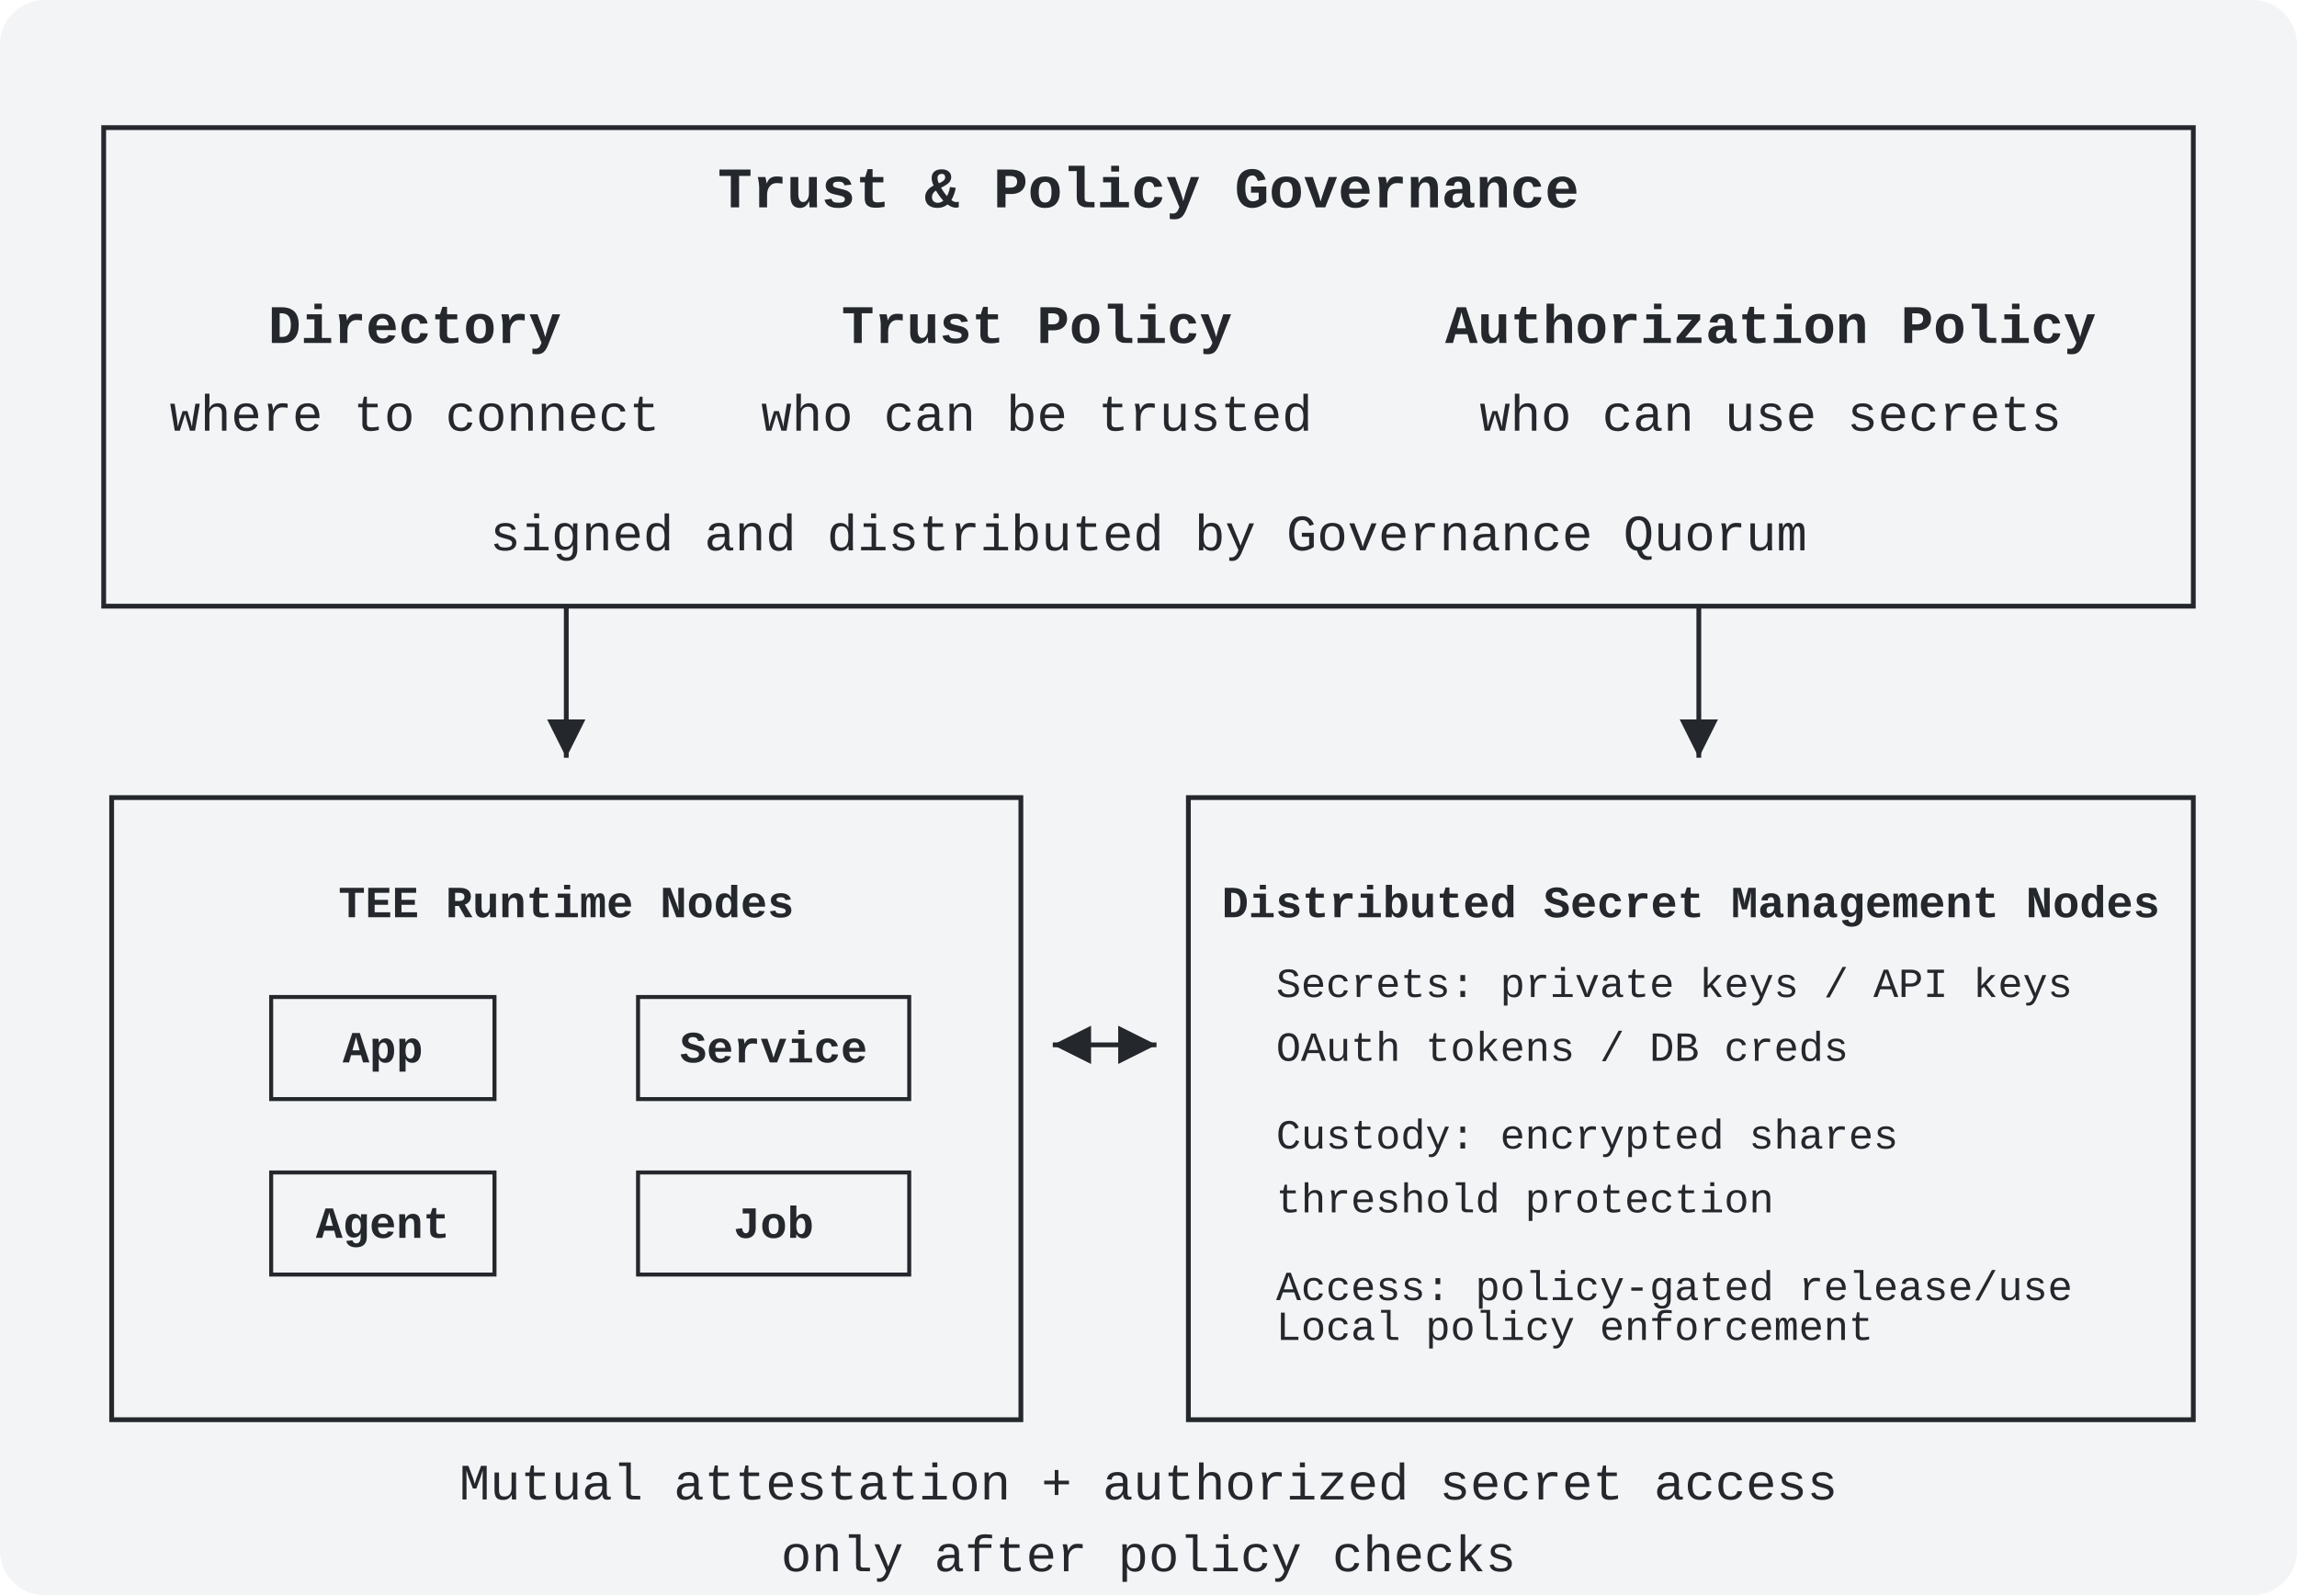
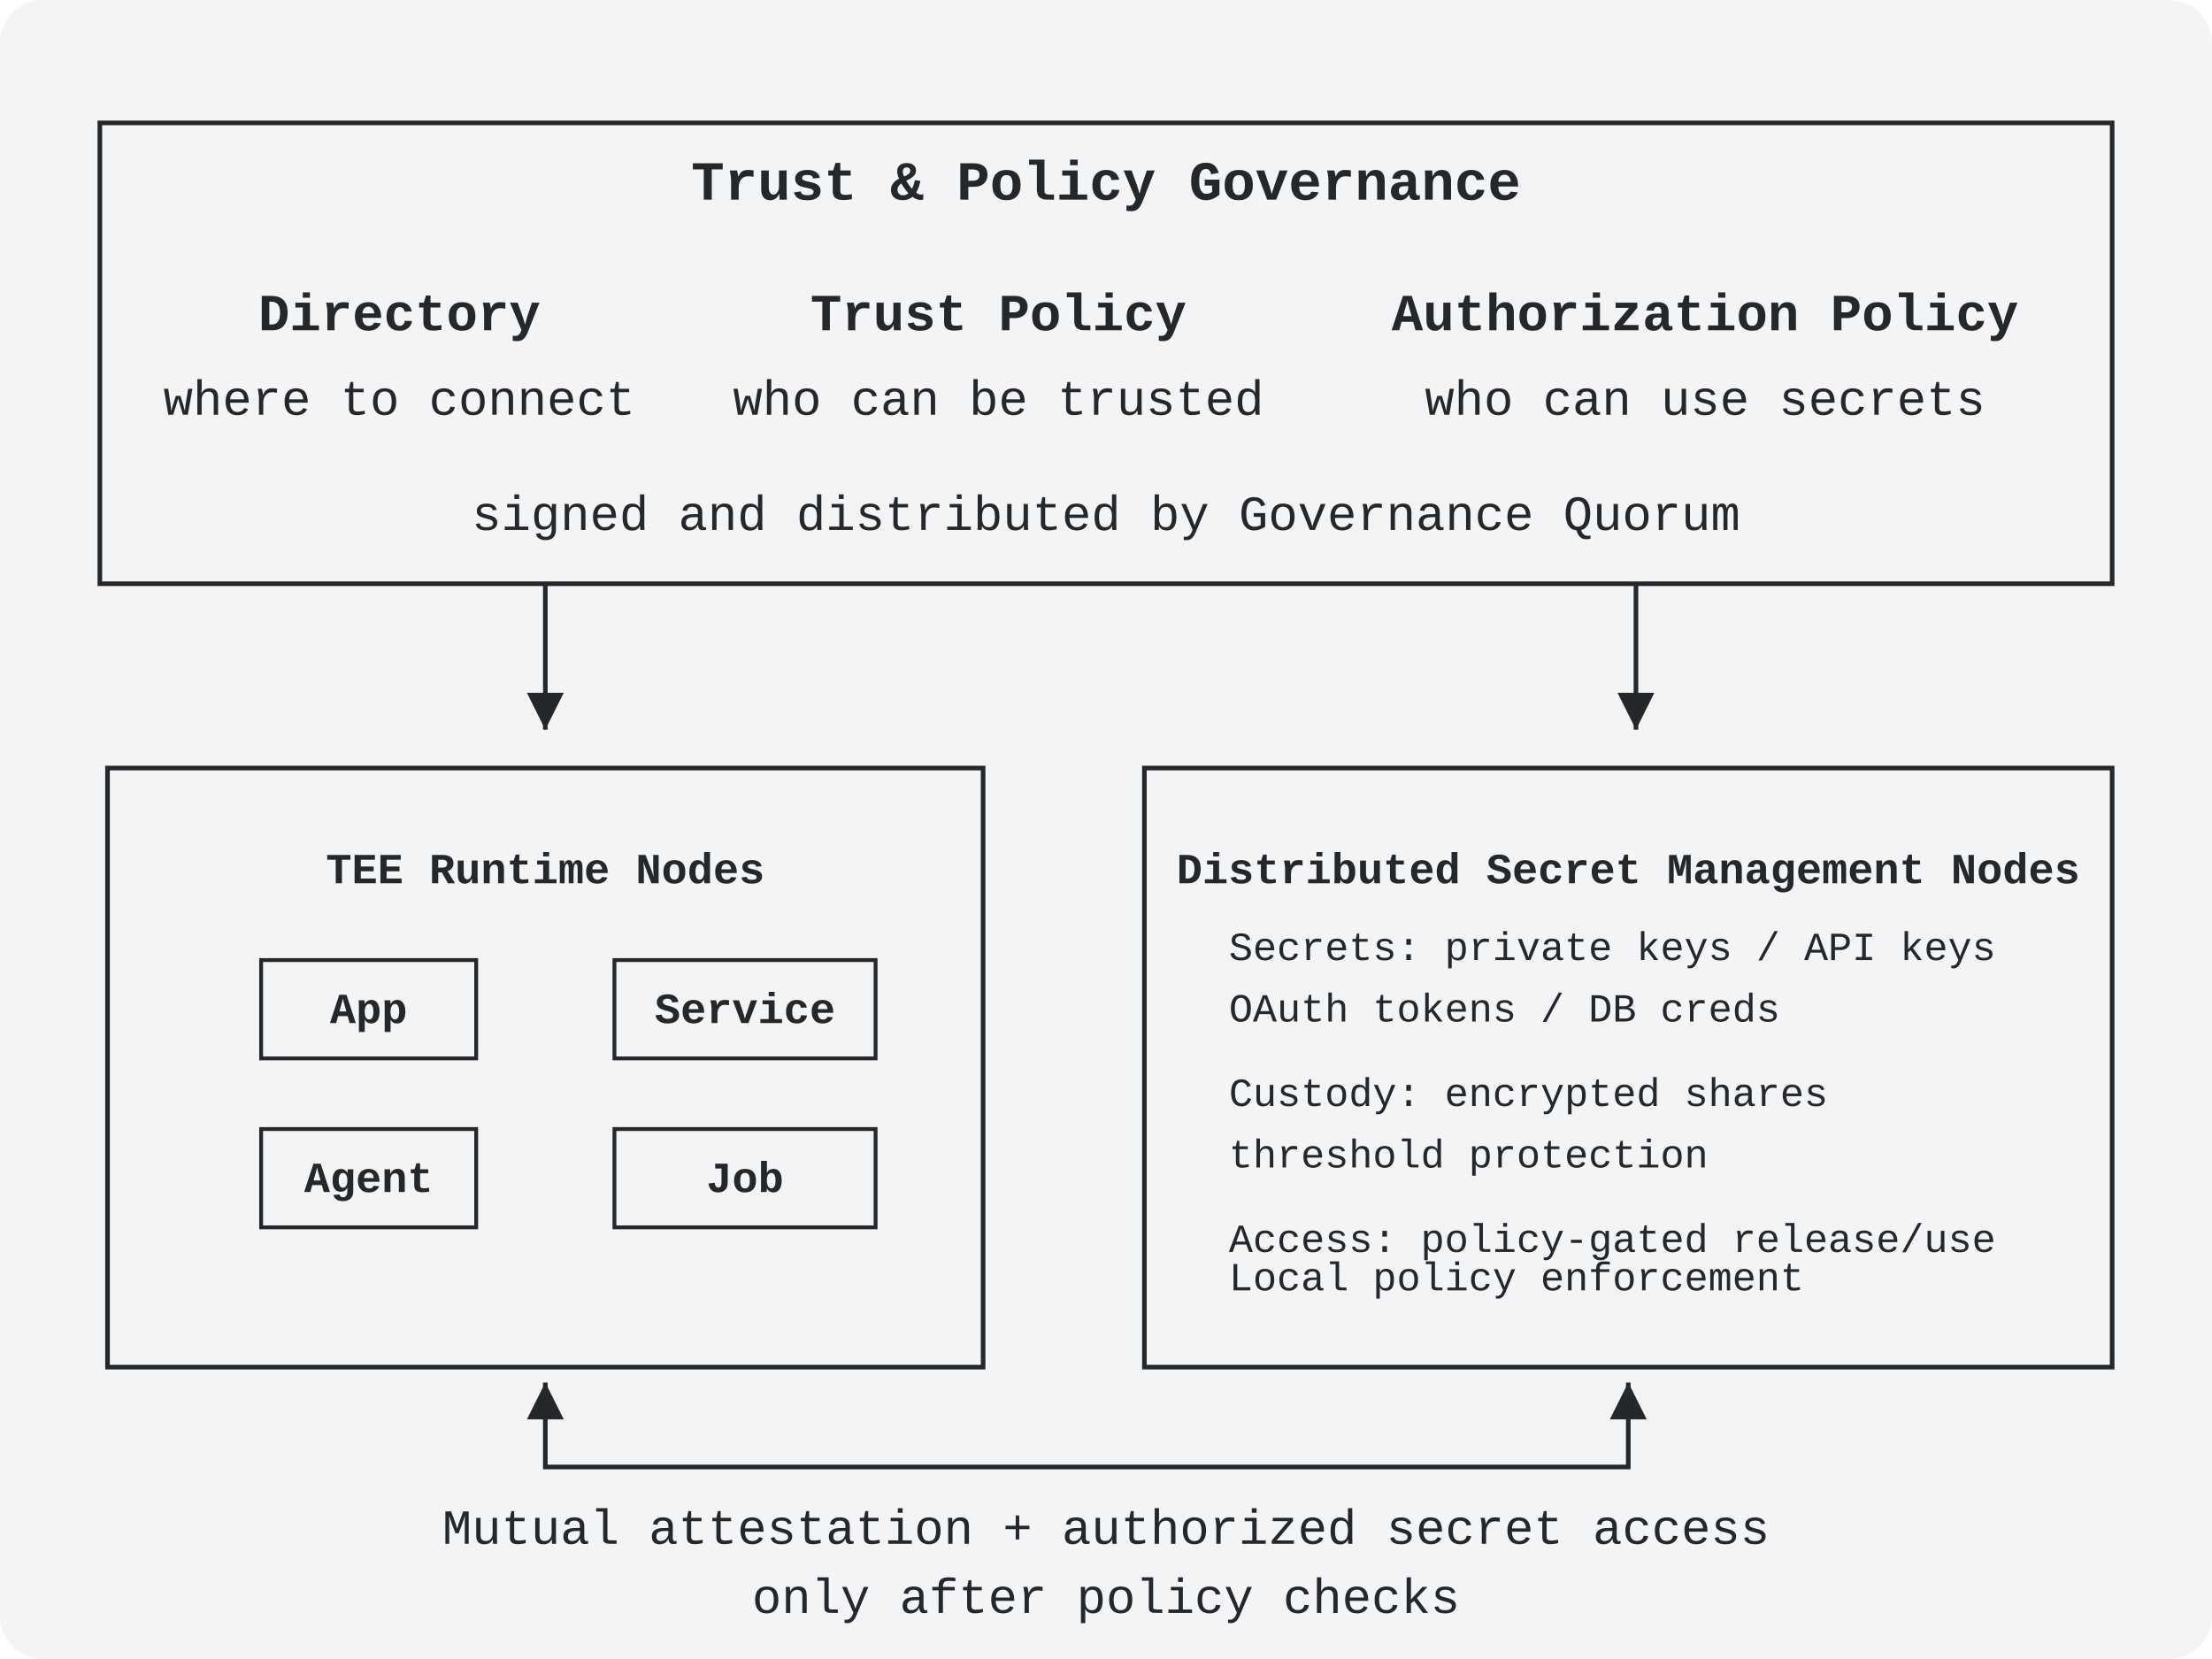
- <svg xmlns="http://www.w3.org/2000/svg" width="1440" height="1000" viewBox="0 0 1440 1000" fill="none" role="img" aria-labelledby="title desc">
+ <svg xmlns="http://www.w3.org/2000/svg" width="1440" height="1080" viewBox="0 0 1440 1080" fill="none" role="img" aria-labelledby="title desc">
  <defs>
    <marker id="arrow" markerWidth="12" markerHeight="12" refX="10" refY="6" orient="auto" markerUnits="strokeWidth">
      <path d="M2 2L10 6L2 10Z" fill="#24272c" />
    </marker>
    <marker id="arrow-start" markerWidth="12" markerHeight="12" refX="2" refY="6" orient="auto" markerUnits="strokeWidth">
      <path d="M10 2L2 6L10 10Z" fill="#24272c" />
    </marker>
    <style>
      .bg { fill: #f3f4f5; }
      .box { fill: transparent; stroke: #24272c; stroke-width: 3; }
      .thin-box { fill: transparent; stroke: #24272c; stroke-width: 2.5; }
      .line { stroke: #24272c; stroke-width: 3; }
      .title { fill: #24272c; font-family: ui-monospace, SFMono-Regular, Menlo, Consolas, "Liberation Mono", monospace; font-size: 36px; font-weight: 700; letter-spacing: 0; }
      .heading { fill: #24272c; font-family: ui-monospace, SFMono-Regular, Menlo, Consolas, "Liberation Mono", monospace; font-size: 34px; font-weight: 700; letter-spacing: 0; }
      .node-heading { fill: #24272c; font-family: ui-monospace, SFMono-Regular, Menlo, Consolas, "Liberation Mono", monospace; font-size: 28px; font-weight: 700; letter-spacing: 0; }
      .body { fill: #24272c; font-family: ui-monospace, SFMono-Regular, Menlo, Consolas, "Liberation Mono", monospace; font-size: 32px; font-weight: 500; letter-spacing: 0; }
      .small { fill: #24272c; font-family: ui-monospace, SFMono-Regular, Menlo, Consolas, "Liberation Mono", monospace; font-size: 26px; font-weight: 500; letter-spacing: 0; }
      .app { fill: #24272c; font-family: ui-monospace, SFMono-Regular, Menlo, Consolas, "Liberation Mono", monospace; font-size: 28px; font-weight: 700; letter-spacing: 0; }
    </style>
  </defs>
-   <rect class="bg" x="0" y="0" width="1440" height="1000" rx="28" />
+   <rect class="bg" x="0" y="0" width="1440" height="1080" rx="28" />
  <rect class="box" x="65" y="80" width="1310" height="300" />
  <text class="title" x="720" y="130" text-anchor="middle">Trust &amp; Policy Governance</text>
  <text class="heading" x="260" y="215" text-anchor="middle">Directory</text>
  <text class="body" x="260" y="270" text-anchor="middle">where to connect</text>
  <text class="heading" x="650" y="215" text-anchor="middle">Trust Policy</text>
  <text class="body" x="650" y="270" text-anchor="middle">who can be trusted</text>
  <text class="heading" x="1110" y="215" text-anchor="middle">Authorization Policy</text>
  <text class="body" x="1110" y="270" text-anchor="middle">who can use secrets</text>
  <text class="body" x="720" y="345" text-anchor="middle">signed and distributed by Governance Quorum</text>
  <line class="line" x1="355" y1="380" x2="355" y2="475" marker-end="url(#arrow)" />
  <line class="line" x1="1065" y1="380" x2="1065" y2="475" marker-end="url(#arrow)" />
  <rect class="box" x="70" y="500" width="570" height="390" />
  <text class="node-heading" x="355" y="575" text-anchor="middle">TEE Runtime Nodes</text>
  <rect class="thin-box" x="170" y="625" width="140" height="64" />
  <text class="app" x="240" y="666" text-anchor="middle">App</text>
  <rect class="thin-box" x="400" y="625" width="170" height="64" />
  <text class="app" x="485" y="666" text-anchor="middle">Service</text>
  <rect class="thin-box" x="170" y="735" width="140" height="64" />
  <text class="app" x="240" y="776" text-anchor="middle">Agent</text>
  <rect class="thin-box" x="400" y="735" width="170" height="64" />
  <text class="app" x="485" y="776" text-anchor="middle">Job</text>
  <rect class="box" x="745" y="500" width="630" height="390" />
  <text class="node-heading" x="1060" y="575" text-anchor="middle">Distributed Secret Management Nodes</text>
  <text class="small" x="800" y="625">Secrets: private keys / API keys</text>
  <text class="small" x="800" y="665">OAuth tokens / DB creds</text>
  <text class="small" x="800" y="720">Custody: encrypted shares</text>
  <text class="small" x="800" y="760">threshold protection</text>
  <text class="small" x="800" y="815">Access: policy-gated release/use</text>
  <text class="small" x="800" y="840">Local policy enforcement</text>
-   <line class="line" x1="660" y1="655" x2="725" y2="655" marker-start="url(#arrow-start)" marker-end="url(#arrow)" />
-   <text class="body" x="720" y="940" text-anchor="middle">Mutual attestation + authorized secret access</text>
-   <text class="body" x="720" y="985" text-anchor="middle">only after policy checks</text>
+   <path class="line" d="M355 900V955H1060V900" marker-start="url(#arrow-start)" marker-end="url(#arrow)" />
+   <text class="body" x="720" y="1005" text-anchor="middle">Mutual attestation + authorized secret access</text>
+   <text class="body" x="720" y="1050" text-anchor="middle">only after policy checks</text>
</svg>
